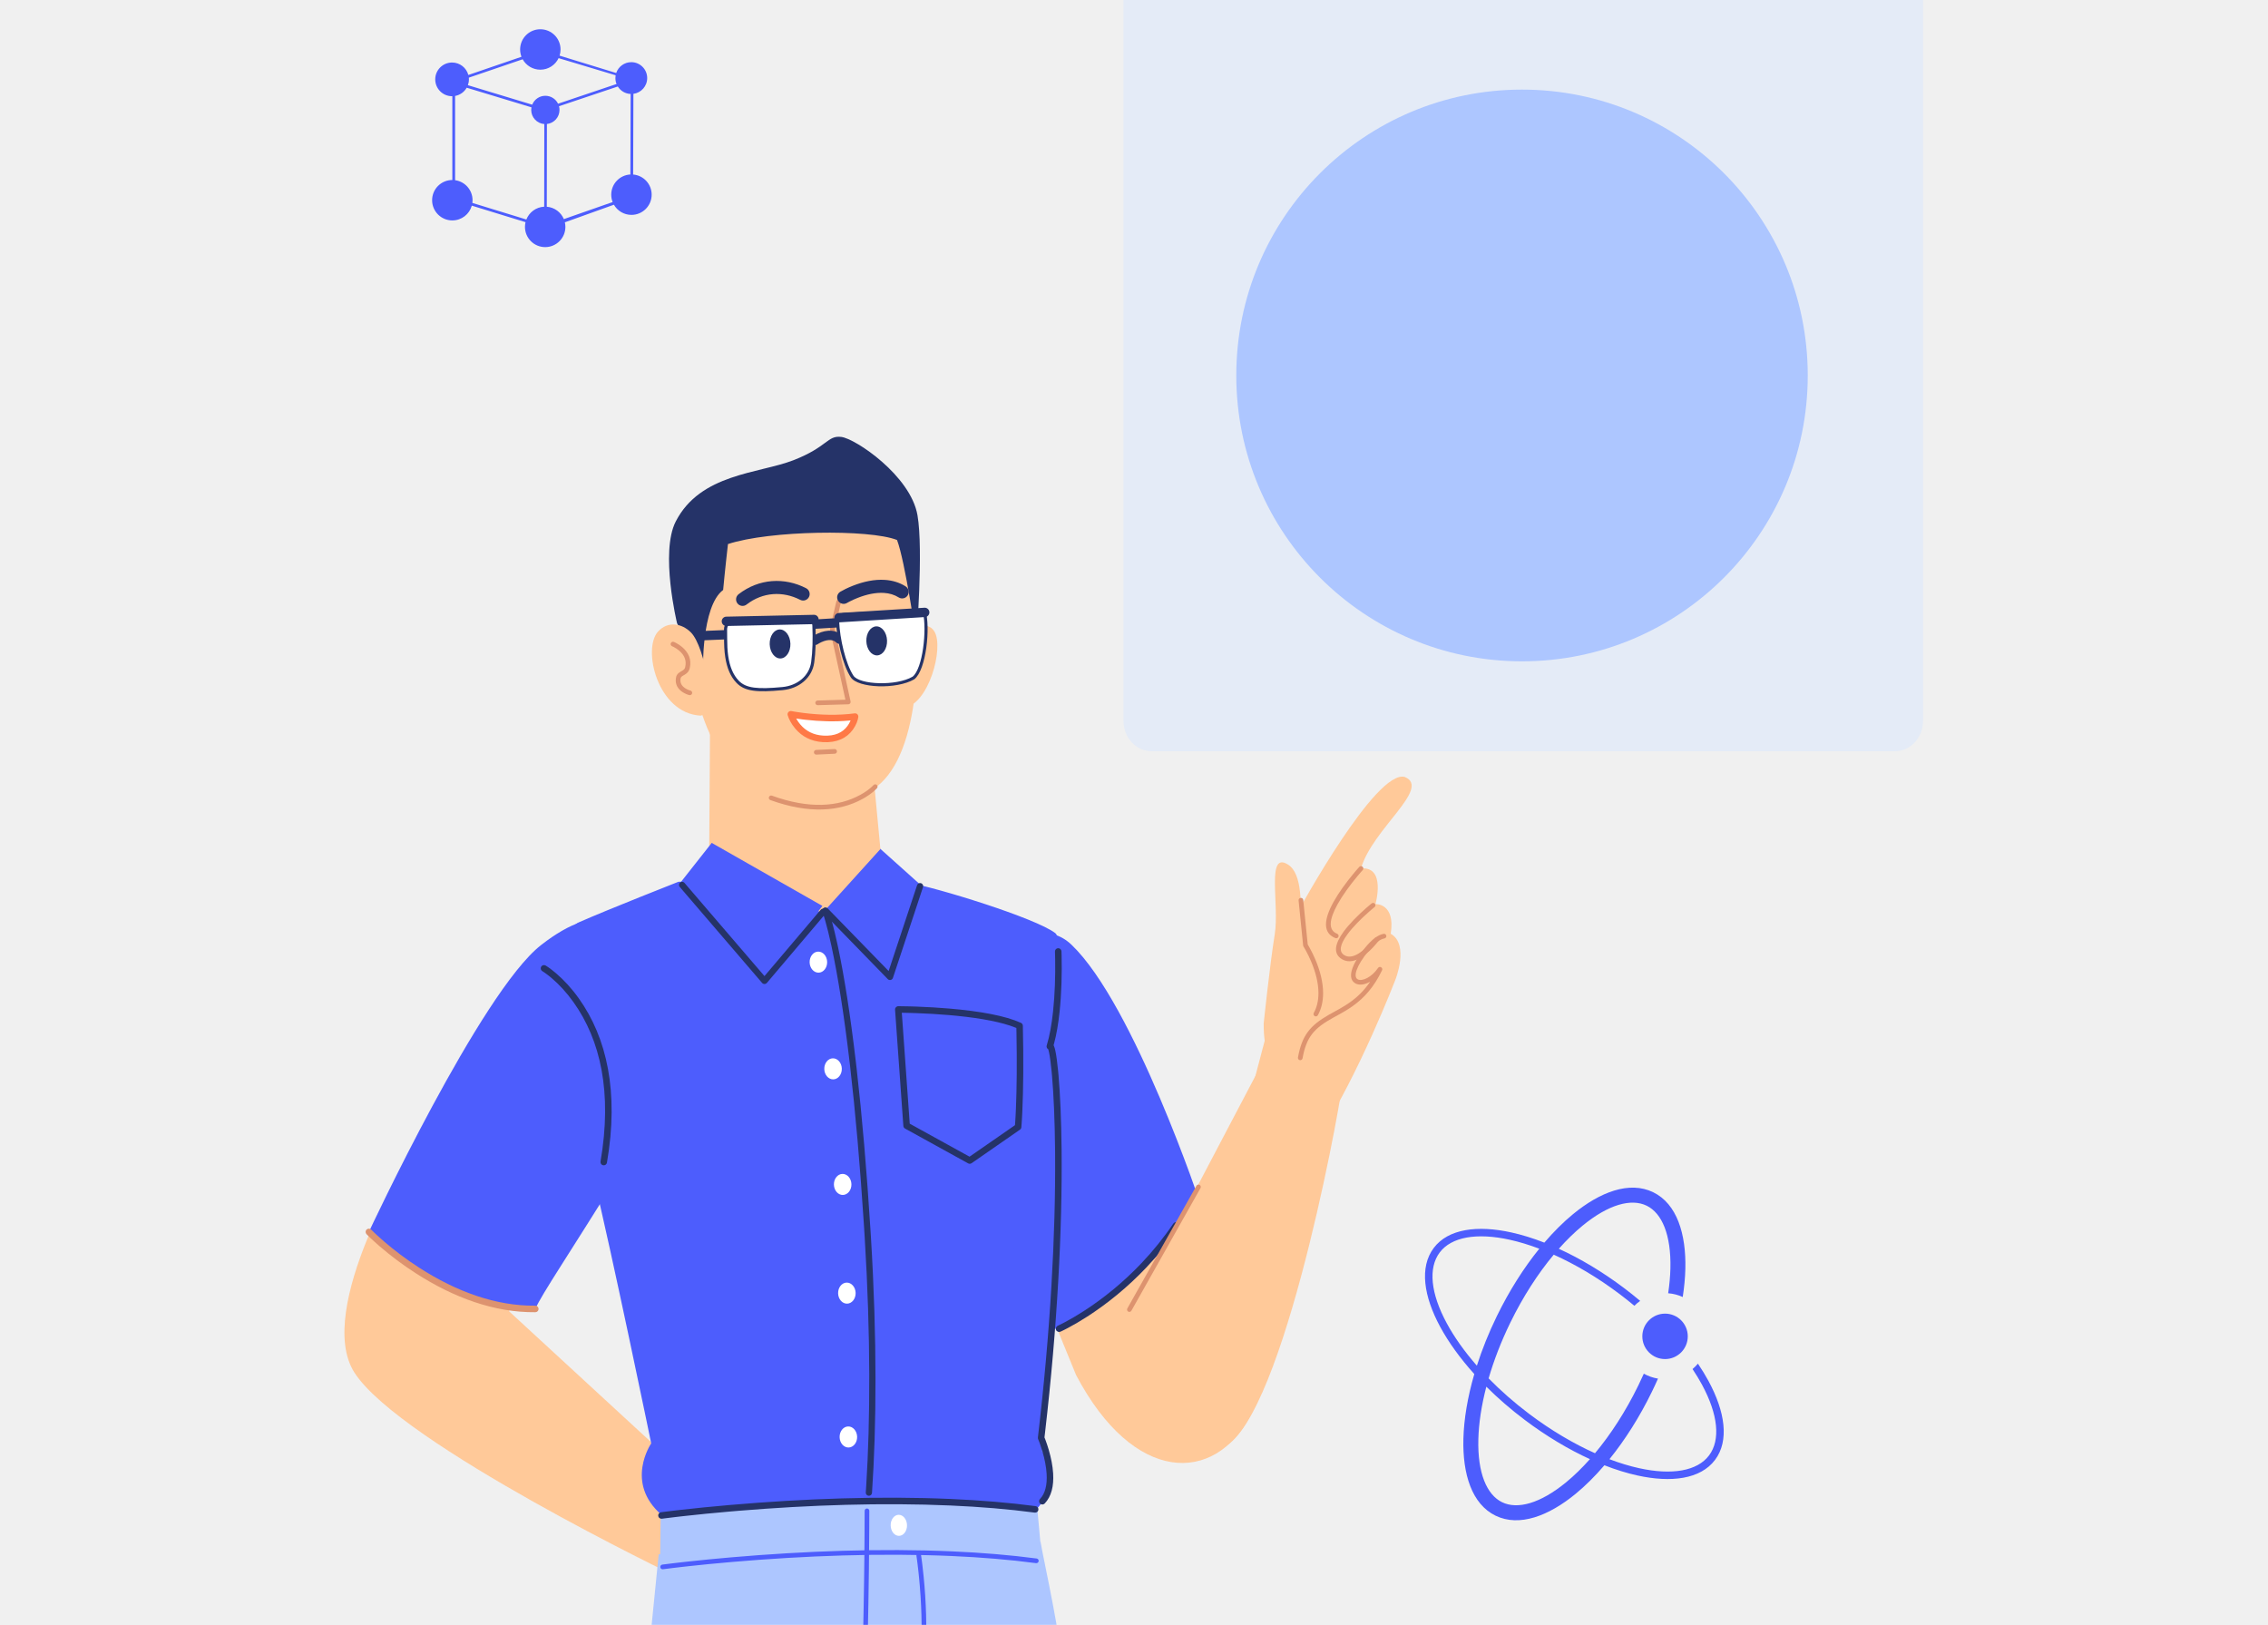
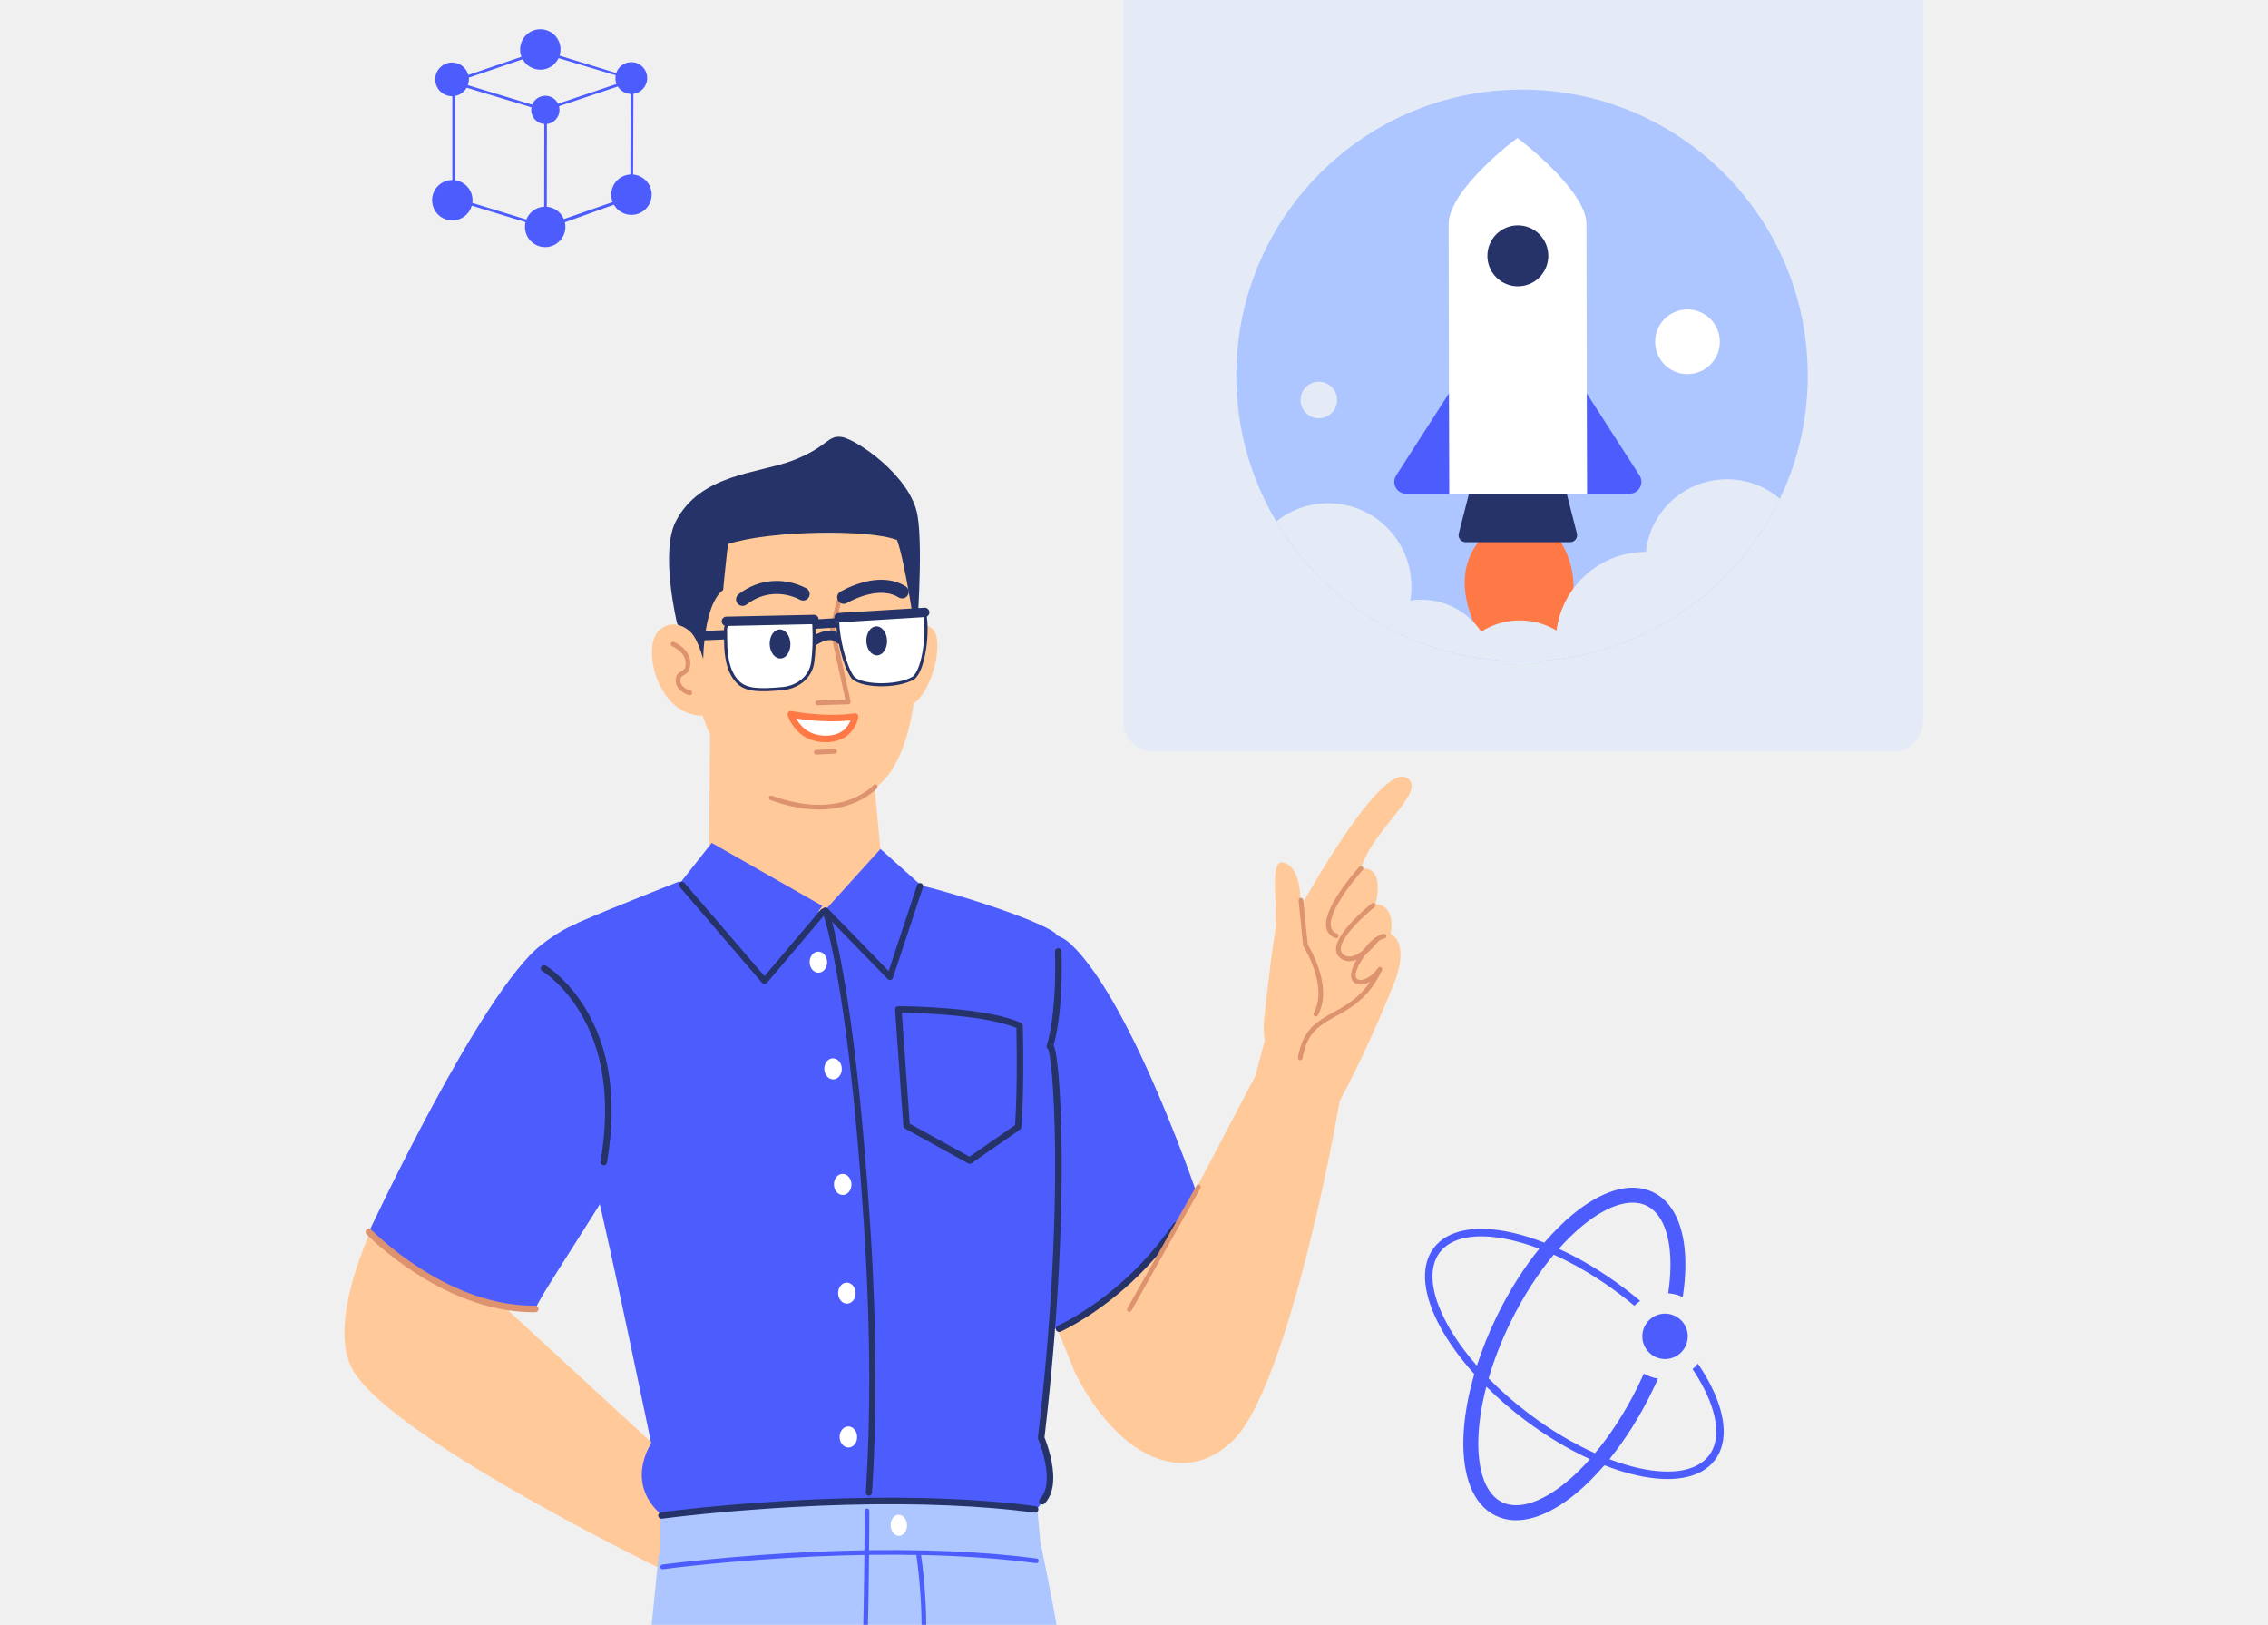
<svg xmlns="http://www.w3.org/2000/svg" width="349" height="250" viewBox="0 0 349 250" fill="none">
  <g clip-path="url(#clip0_385_10746)">
    <g clip-path="url(#clip1_385_10746)">
      <path fill-rule="evenodd" clip-rule="evenodd" d="M291.586 115.586H177.217C174.826 115.586 172.887 113.501 172.887 110.928V0H295.917V110.928C295.917 113.501 293.978 115.586 291.586 115.586Z" fill="#E4EBF7" />
      <path fill-rule="evenodd" clip-rule="evenodd" d="M278.176 57.769C278.176 82.059 258.491 101.752 234.208 101.752C209.925 101.752 190.24 82.059 190.24 57.769C190.24 33.477 209.925 13.786 234.208 13.786C258.491 13.786 278.176 33.477 278.176 57.769Z" fill="#ADC6FF" />
-       <mask id="mask0_385_10746" style="mask-type:alpha" x="190" y="13" width="89" height="89">
+       <mask id="mask0_385_10746" style="mask-type:alpha" maskUnits="userSpaceOnUse" x="190" y="13" width="89" height="89">
        <path fill-rule="evenodd" clip-rule="evenodd" d="M278.176 57.769C278.176 82.059 258.491 101.752 234.208 101.752C209.925 101.752 190.24 82.059 190.24 57.769C190.24 33.477 209.925 13.786 234.208 13.786C258.491 13.786 278.176 33.477 278.176 57.769Z" fill="#ADC6FF" />
      </mask>
      <g mask="url(#mask0_385_10746)">
        <path fill-rule="evenodd" clip-rule="evenodd" d="M229.522 81.35L238.668 81.422C238.668 81.422 249.185 91.472 233.579 105.818C233.579 105.818 218.256 90.497 229.522 81.35Z" fill="#FF7946" />
        <path fill-rule="evenodd" clip-rule="evenodd" d="M241.606 83.421H225.528C224.823 83.421 224.307 82.756 224.482 82.073L226.583 73.862H240.55L242.652 82.073C242.827 82.756 242.311 83.421 241.606 83.421Z" fill="#253368" />
        <path fill-rule="evenodd" clip-rule="evenodd" d="M214.847 73.144L233.566 44.054L252.286 73.144C253.07 74.364 252.195 75.969 250.745 75.969H216.389C214.938 75.969 214.062 74.364 214.847 73.144Z" fill="#4D5DFD" />
        <path fill-rule="evenodd" clip-rule="evenodd" d="M233.52 21.236C233.517 21.235 233.514 21.233 233.514 21.233V21.239C233.153 21.42 222.917 29.213 222.917 34.478C222.917 45.655 223.011 75.969 223.011 75.969H244.217C244.217 75.969 244.123 45.655 244.123 34.478C244.123 29.213 233.522 21.235 233.52 21.236Z" fill="white" />
        <path fill-rule="evenodd" clip-rule="evenodd" d="M236.881 36.045C238.711 37.877 238.711 40.845 236.881 42.676C235.051 44.507 232.083 44.507 230.252 42.676C228.422 40.845 228.422 37.877 230.252 36.045C232.083 34.214 235.051 34.214 236.881 36.045Z" fill="#253368" />
        <path fill-rule="evenodd" clip-rule="evenodd" d="M229.784 103.341C229.784 109.456 224.829 114.413 218.716 114.413C212.603 114.413 207.648 109.456 207.648 103.341C207.648 97.227 212.603 92.269 218.716 92.269C224.829 92.269 229.784 97.227 229.784 103.341Z" fill="#E4EBF7" />
        <path fill-rule="evenodd" clip-rule="evenodd" d="M244.932 106.531C244.932 112.646 239.976 117.603 233.864 117.603C227.751 117.603 222.795 112.646 222.795 106.531C222.795 100.416 227.751 95.46 233.864 95.46C239.976 95.46 244.932 100.416 244.932 106.531Z" fill="#E4EBF7" />
        <path fill-rule="evenodd" clip-rule="evenodd" d="M278.29 86.297C278.29 93.232 272.671 98.853 265.739 98.853C258.806 98.853 253.186 93.232 253.186 86.297C253.186 79.363 258.806 73.741 265.739 73.741C272.671 73.741 278.29 79.363 278.29 86.297Z" fill="#E4EBF7" />
        <path fill-rule="evenodd" clip-rule="evenodd" d="M264.646 52.585C264.646 55.334 262.418 57.562 259.669 57.562C256.921 57.562 254.693 55.334 254.693 52.585C254.693 49.835 256.921 47.607 259.669 47.607C262.418 47.607 264.646 49.835 264.646 52.585Z" fill="white" />
        <path fill-rule="evenodd" clip-rule="evenodd" d="M205.756 61.543C205.756 63.096 204.497 64.356 202.944 64.356C201.391 64.356 200.133 63.096 200.133 61.543C200.133 59.99 201.391 58.73 202.944 58.73C204.497 58.73 205.756 59.99 205.756 61.543Z" fill="#E4EBF7" />
        <path fill-rule="evenodd" clip-rule="evenodd" d="M217.189 90.239C217.189 97.313 211.455 103.048 204.383 103.048C197.312 103.048 191.579 97.313 191.579 90.239C191.579 83.165 197.312 77.43 204.383 77.43C211.455 77.43 217.189 83.165 217.189 90.239Z" fill="#E4EBF7" />
        <path fill-rule="evenodd" clip-rule="evenodd" d="M253.261 112.619C245.615 112.619 239.415 106.417 239.415 98.767C239.415 91.118 245.615 84.916 253.261 84.916C260.909 84.916 267.108 91.118 267.108 98.767C267.108 106.417 260.909 112.619 253.261 112.619Z" fill="#E4EBF7" />
      </g>
      <path fill-rule="evenodd" clip-rule="evenodd" d="M239.089 193.046C236.68 195.929 234.371 199.477 232.404 203.511C230.985 206.42 229.875 209.312 229.07 212.077C230.907 213.955 233 215.801 235.313 217.544C238.688 220.087 242.143 222.119 245.439 223.594C247.848 220.712 250.157 217.163 252.124 213.129C252.413 212.537 252.689 211.945 252.952 211.355C253.617 211.728 254.352 211.99 255.133 212.115C254.835 212.789 254.522 213.464 254.193 214.138C252.28 218.061 250.039 221.576 247.662 224.514C249.238 225.112 250.762 225.573 252.206 225.892C257.316 227.018 261.189 226.319 262.986 223.935C264.783 221.551 264.387 217.635 261.895 213.033C261.47 212.249 260.987 211.45 260.449 210.644C260.749 210.391 261.026 210.113 261.277 209.811C261.886 210.712 262.431 211.606 262.907 212.486C265.441 217.165 266.138 221.664 263.905 224.628C261.672 227.591 257.155 228.161 251.958 227.015C250.344 226.66 248.641 226.134 246.885 225.448C245.443 227.134 243.96 228.605 242.475 229.827C238.331 233.236 233.79 234.985 230.13 233.199C226.469 231.414 225.051 226.759 225.187 221.395C225.263 218.374 225.827 214.977 226.866 211.413C224.675 208.983 222.901 206.518 221.621 204.155C219.087 199.475 218.39 194.976 220.623 192.013C222.856 189.049 227.374 188.479 232.57 189.625C234.184 189.981 235.887 190.506 237.643 191.192C239.085 189.507 240.568 188.035 242.053 186.814C246.197 183.404 250.738 181.656 254.398 183.441C258.059 185.227 259.477 189.881 259.341 195.246C259.307 196.612 259.172 198.056 258.939 199.558C258.248 199.241 257.493 199.041 256.699 198.98C256.897 197.653 257.01 196.384 257.041 195.188C257.172 189.999 255.746 186.659 253.389 185.51C251.033 184.361 247.523 185.293 243.515 188.591C242.302 189.589 241.078 190.779 239.872 192.137C243.162 193.639 246.58 195.671 249.907 198.177C250.765 198.824 251.593 199.484 252.391 200.156C252.071 200.38 251.772 200.632 251.497 200.908C250.763 200.294 250.001 199.689 249.215 199.097C245.84 196.554 242.385 194.521 239.089 193.046ZM236.866 192.126C234.489 195.065 232.248 198.58 230.335 202.502C229.086 205.063 228.06 207.627 227.261 210.124C225.337 207.926 223.775 205.717 222.633 203.607C220.141 199.005 219.746 195.09 221.542 192.705C223.339 190.321 227.212 189.622 232.322 190.749C233.766 191.067 235.29 191.528 236.866 192.126ZM228.717 213.356C227.958 216.267 227.549 219.012 227.487 221.453C227.357 226.642 228.782 229.981 231.139 231.131C233.495 232.28 237.005 231.347 241.013 228.05C242.226 227.051 243.45 225.862 244.656 224.503C241.366 223.001 237.948 220.97 234.621 218.463C232.461 216.835 230.482 215.115 228.717 213.356Z" fill="#4D5DFD" />
      <path d="M256.219 202.116C254.289 202.116 252.723 203.681 252.723 205.612C252.723 207.542 254.289 209.108 256.219 209.108C258.15 209.108 259.715 207.542 259.715 205.612C259.715 203.681 258.15 202.116 256.219 202.116Z" fill="#4D5DFD" />
      <path fill-rule="evenodd" clip-rule="evenodd" d="M109.768 230.707L104.196 242.619C104.196 242.619 61.628 222.202 54.549 211.202C48.264 201.436 63.139 177.532 63.139 177.532C63.139 177.532 77.998 187.889 80.778 194.411L78.335 201.756L109.768 230.707Z" fill="#FFC999" />
      <path fill-rule="evenodd" clip-rule="evenodd" d="M165.592 211.574L154.472 184.397L175.37 172.024C175.37 172.024 196.775 209.435 192.404 217.807C186.89 228.371 174.462 228.402 165.592 211.574Z" fill="#FFC999" />
      <path fill-rule="evenodd" clip-rule="evenodd" d="M100.208 222.081C100.208 222.081 94.063 192.296 91.358 181.294C88.653 170.293 84.481 143.939 89.016 141.935C93.55 139.931 104.409 135.665 104.409 135.665C104.409 135.665 113.075 135.297 122.844 137.314C130.578 138.911 130.488 134.355 139.861 135.844C143.83 136.473 159.384 141.234 162.41 143.588C165.435 145.941 160.377 223.286 160.377 223.286C160.377 223.286 164.106 227.074 159.648 232.047C157.437 234.375 147.795 233.653 135.461 233.765C121.421 233.89 104.916 235.762 101.835 233.11C96.046 228.126 100.208 222.081 100.208 222.081Z" fill="#4D5DFD" />
      <path fill-rule="evenodd" clip-rule="evenodd" d="M135.36 130.511L126.45 138.195L136.596 148.544L141.573 136.074L135.36 130.511Z" fill="#4D5DFD" />
      <path fill-rule="evenodd" clip-rule="evenodd" d="M162.629 204.802C162.629 204.802 147.763 179.319 146.61 164.479C145.479 149.926 158.267 139.019 164.883 145.357C174.526 154.592 184.847 185.582 184.847 185.582C184.847 185.582 174.015 199.505 162.629 204.802Z" fill="#4D5DFD" />
      <path d="M180.543 188.268C180.699 188.038 181.01 187.978 181.24 188.133C181.469 188.288 181.529 188.601 181.374 188.83C179.866 191.063 178.191 193.132 176.377 195.042C173.497 198.075 170.411 200.569 167.324 202.56C166.243 203.258 165.237 203.844 164.334 204.321C164.143 204.422 163.966 204.513 163.801 204.596L163.333 204.823C163.266 204.855 163.215 204.878 163.182 204.893C162.928 205.004 162.632 204.889 162.521 204.636C162.409 204.382 162.524 204.085 162.777 203.974L162.977 203.881L163.055 203.844C163.241 203.754 163.452 203.648 163.686 203.527L163.866 203.433C164.744 202.969 165.725 202.398 166.781 201.716C169.804 199.766 172.828 197.322 175.65 194.35C177.427 192.479 179.067 190.453 180.543 188.268Z" fill="#253368" />
      <path fill-rule="evenodd" clip-rule="evenodd" d="M56.763 189.543C56.763 189.543 73.99 152.625 83.268 145.4C92.547 138.175 96.686 141.973 100.435 147.12C102.795 150.359 108.226 159.552 96.249 178.944C87.23 193.546 83.449 198.959 82.373 201.395C67.249 200.38 56.763 189.543 56.763 189.543Z" fill="#4D5DFD" />
      <path fill-rule="evenodd" clip-rule="evenodd" d="M126.57 140.478L135.476 130.638L132.702 101.363L109.314 103.297L109.12 133.03L126.57 140.478Z" fill="#FFC999" />
      <path fill-rule="evenodd" clip-rule="evenodd" d="M138.707 98.458C138.707 98.458 142.215 94.674 143.773 97.143C145.331 99.611 142.867 108.595 138.99 108.905C133.81 109.317 138.707 98.458 138.707 98.458Z" fill="#FFC999" />
      <path fill-rule="evenodd" clip-rule="evenodd" d="M116.572 121.79C116.572 121.79 124.315 127.882 134.28 121.487C141.455 116.884 142.025 100.735 140.384 88.924C139.455 82.24 136.297 78.698 129.733 76.849C123.167 75 105.474 75.296 105.764 95.013C106.087 116.975 116.572 121.79 116.572 121.79Z" fill="#FFC999" />
      <path d="M129.127 92.271C129.299 92.31 129.413 92.467 129.405 92.638L129.396 92.702L128.445 96.812L130.888 107.926C130.932 108.126 130.801 108.317 130.608 108.356L130.548 108.362L125.831 108.5C125.633 108.506 125.467 108.349 125.462 108.151C125.456 107.972 125.582 107.82 125.752 107.788L125.81 107.781L130.093 107.656L127.727 96.888C127.719 96.853 127.717 96.817 127.719 96.782L127.727 96.729L128.696 92.54C128.736 92.368 128.893 92.254 129.063 92.262L129.127 92.271Z" fill="#DD936F" />
      <path d="M113.654 91.427C116.792 88.995 120.72 88.794 124.046 90.503C124.539 90.757 124.734 91.362 124.481 91.855C124.228 92.349 123.623 92.543 123.13 92.29C120.47 90.923 117.377 91.081 114.882 93.015C114.444 93.355 113.814 93.274 113.475 92.836C113.136 92.397 113.216 91.767 113.654 91.427Z" fill="#253368" />
      <path fill-rule="evenodd" clip-rule="evenodd" d="M131.579 110.258C126.617 110.914 121.692 109.898 121.692 109.898C121.692 109.898 122.711 113.453 126.659 113.683C131.038 113.937 131.579 110.258 131.579 110.258Z" fill="white" />
      <path d="M121.21 110.037C121.365 110.575 121.732 111.348 122.39 112.122C123.407 113.317 124.809 114.078 126.63 114.184C128.773 114.309 130.288 113.573 131.234 112.272C131.757 111.552 132.001 110.834 132.075 110.331C132.124 110.001 131.844 109.717 131.514 109.76C128.956 110.098 126.218 110.022 123.602 109.69C123.208 109.64 122.843 109.588 122.513 109.534L121.943 109.436C121.879 109.424 121.829 109.414 121.794 109.407C121.424 109.331 121.106 109.674 121.21 110.037ZM122.597 110.683L122.524 110.553L122.615 110.567C122.884 110.608 123.172 110.648 123.476 110.687L123.983 110.748C126.184 110.998 128.455 111.068 130.642 110.868L130.884 110.842L130.823 110.99C130.716 111.227 130.584 111.46 130.423 111.681C129.675 112.709 128.487 113.286 126.688 113.182C125.155 113.093 124.001 112.467 123.154 111.471C122.939 111.218 122.753 110.952 122.597 110.683Z" fill="#FF7946" />
      <path fill-rule="evenodd" clip-rule="evenodd" d="M108.173 103.419L104.187 95.899C104.187 95.899 101.543 84.995 103.983 80.237C107.771 72.851 116.768 72.873 122.068 70.819C127.369 68.766 127.284 66.968 129.456 67.225C131.626 67.482 140.123 73.174 141.183 79.276C142.115 84.642 141.011 98.379 141.011 98.379C141.011 98.379 139.265 86.268 138.034 83.083C133.771 81.396 118.396 81.606 112.019 83.711C112.019 83.711 111.543 87.855 111.278 90.772C107.891 93.3 108.173 103.419 108.173 103.419Z" fill="#253368" />
      <path d="M134.41 120.8C134.541 120.65 134.767 120.636 134.917 120.767C135.066 120.897 135.08 121.125 134.95 121.274L134.86 121.371C134.753 121.48 134.596 121.628 134.389 121.802C133.933 122.185 133.384 122.566 132.739 122.921C129.199 124.869 124.477 125.249 118.539 123.097C118.353 123.029 118.256 122.823 118.324 122.637C118.391 122.45 118.597 122.353 118.784 122.421C124.526 124.503 129.033 124.14 132.393 122.291C132.996 121.959 133.507 121.605 133.927 121.252C134.175 121.043 134.335 120.884 134.41 120.8Z" fill="#DD936F" />
      <path d="M128.858 95.101C129.254 95.078 129.594 95.379 129.618 95.776C129.641 96.146 129.379 96.467 129.023 96.528L128.945 96.537L125.477 96.747C125.081 96.771 124.741 96.469 124.717 96.072C124.695 95.702 124.956 95.381 125.313 95.32L125.391 95.311L128.858 95.101Z" fill="#253368" />
      <path d="M125.816 97.485C126.535 97.158 127.271 96.983 127.995 97.053C128.627 97.114 129.204 97.364 129.684 97.822C129.971 98.096 129.982 98.551 129.709 98.838C129.435 99.126 128.981 99.137 128.694 98.863C128.454 98.634 128.179 98.515 127.857 98.484C127.424 98.442 126.92 98.562 126.411 98.794C126.14 98.918 125.934 99.04 125.83 99.112C125.505 99.339 125.057 99.259 124.83 98.933C124.603 98.608 124.683 98.159 125.009 97.932C125.179 97.814 125.457 97.649 125.816 97.485Z" fill="#253368" />
      <path d="M131.238 90.124C132.888 89.474 134.561 89.118 136.164 89.222C137.329 89.298 138.406 89.62 139.359 90.221C139.827 90.517 139.968 91.137 139.672 91.606C139.377 92.076 138.757 92.216 138.289 91.92C137.634 91.507 136.88 91.282 136.034 91.227C134.77 91.145 133.372 91.442 131.973 91.993C131.533 92.166 131.127 92.352 130.766 92.537L130.53 92.661C130.442 92.708 130.378 92.745 130.338 92.769C129.863 93.055 129.247 92.901 128.962 92.425C128.676 91.95 128.83 91.333 129.305 91.047C129.702 90.808 130.373 90.465 131.238 90.124Z" fill="#253368" />
      <path d="M128.414 115.25C128.612 115.241 128.78 115.394 128.79 115.592C128.798 115.771 128.675 115.925 128.506 115.961L128.448 115.969L125.621 116.103C125.423 116.113 125.254 115.959 125.245 115.761C125.237 115.583 125.36 115.428 125.529 115.392L125.587 115.385L128.414 115.25Z" fill="#DD936F" />
      <path d="M112.555 96.9C112.951 96.883 113.286 97.191 113.303 97.588C113.318 97.958 113.051 98.275 112.693 98.329L112.615 98.336L106.924 98.575C106.528 98.592 106.193 98.284 106.176 97.887C106.161 97.517 106.428 97.2 106.786 97.146L106.864 97.139L112.555 96.9Z" fill="#253368" />
      <path fill-rule="evenodd" clip-rule="evenodd" d="M112.951 95.469L123.814 94.951C124.572 94.915 125.216 95.5 125.247 96.259C125.303 97.676 125.332 99.951 125.056 101.912C124.731 104.227 122.738 105.729 120.413 105.948C117.512 106.221 114.9 106.348 113.509 104.9C111.387 102.692 111.7 98.877 111.648 96.867C111.629 96.129 112.216 95.504 112.951 95.469Z" fill="white" />
      <path d="M123.802 94.712L112.939 95.229C112.073 95.27 111.386 96.006 111.408 96.873L111.415 97.391L111.416 97.738C111.419 99.312 111.452 100.117 111.602 101.104C111.853 102.758 112.392 104.084 113.336 105.066C114.598 106.38 116.463 106.56 120.435 106.186C122.973 105.947 124.964 104.286 125.293 101.945C125.51 100.4 125.56 98.588 125.501 96.689L125.485 96.249C125.449 95.358 124.693 94.669 123.802 94.712ZM123.824 95.19C124.419 95.162 124.926 95.594 124.999 96.171L125.007 96.268C125.088 98.3 125.048 100.248 124.819 101.879C124.523 103.985 122.72 105.49 120.39 105.709C116.572 106.069 114.798 105.897 113.68 104.733C112.816 103.833 112.312 102.597 112.075 101.032L112.028 100.7C111.937 99.989 111.905 99.313 111.897 98.254L111.887 96.861C111.871 96.255 112.355 95.737 112.962 95.707L123.824 95.19Z" fill="#253368" />
      <path fill-rule="evenodd" clip-rule="evenodd" d="M129.887 94.54L142.185 93.955C142.726 95.734 142.617 102.711 140.578 104.302C137.82 105.92 132.08 105.549 131.12 104.081C129.665 101.854 128.958 97.507 128.893 95.624C128.872 95.05 129.315 94.568 129.887 94.54Z" fill="white" />
      <path d="M142.174 93.716L129.876 94.301C129.172 94.334 128.628 94.927 128.654 95.633C128.747 98.299 129.659 102.282 130.92 104.212C132.012 105.883 137.961 106.114 140.698 104.509C142.546 103.069 143.2 96.47 142.414 93.885C142.382 93.78 142.283 93.71 142.174 93.716ZM142.005 94.203L142.035 94.321C142.641 96.926 141.994 102.893 140.43 104.113C137.914 105.587 132.246 105.366 131.32 103.95C130.116 102.107 129.222 98.203 129.132 95.615C129.116 95.172 129.457 94.8 129.899 94.779L142.005 94.203Z" fill="#253368" />
      <path d="M125.242 94.593C125.638 94.584 125.966 94.899 125.975 95.296C125.983 95.666 125.709 95.978 125.35 96.024L125.272 96.03L111.792 96.317C111.395 96.326 111.067 96.011 111.058 95.614C111.05 95.243 111.324 94.932 111.683 94.885L111.761 94.88L125.242 94.593Z" fill="#253368" />
      <path d="M142.254 93.505C142.65 93.48 142.99 93.782 143.015 94.178C143.038 94.548 142.777 94.87 142.42 94.931L142.342 94.94L129.156 95.754C128.761 95.778 128.42 95.476 128.395 95.08C128.373 94.71 128.633 94.388 128.99 94.327L129.068 94.318L142.254 93.505Z" fill="#253368" />
      <path fill-rule="evenodd" clip-rule="evenodd" d="M106.328 97.315C104.926 95.894 102.767 95.514 101.254 97.179C98.819 99.862 101.173 109.747 107.805 110.111C110.32 109.743 108.515 99.535 106.328 97.315Z" fill="#FFC999" />
      <path fill-rule="evenodd" clip-rule="evenodd" d="M121.627 99.029C121.666 100.262 120.985 101.285 120.105 101.312C119.225 101.341 118.48 100.364 118.441 99.131C118.401 97.897 119.084 96.875 119.963 96.847C120.843 96.819 121.588 97.796 121.627 99.029Z" fill="#253368" />
      <path fill-rule="evenodd" clip-rule="evenodd" d="M136.499 98.555C136.538 99.788 135.856 100.811 134.976 100.839C134.097 100.867 133.351 99.89 133.312 98.657C133.273 97.424 133.955 96.401 134.835 96.373C135.714 96.345 136.46 97.322 136.499 98.555Z" fill="#253368" />
      <path fill-rule="evenodd" clip-rule="evenodd" d="M169.586 210.403C169.586 210.403 173.888 225.784 187.487 222.958C196.773 221.027 205.823 172.545 206.539 166.913C207.05 162.887 194.928 162.226 194.928 162.226L169.586 210.403Z" fill="#FFC999" />
      <path fill-rule="evenodd" clip-rule="evenodd" d="M102.248 471.728L129.897 284.012L131.686 283.612L133.338 470.829C133.338 470.829 148.854 475.325 157.007 470.354C157.088 433.833 168.064 315.253 164.078 261.102C163.436 252.384 160.682 240.546 160.124 237.254C135.234 233.209 101.357 239.161 101.357 239.161L78.429 469.027C78.429 469.027 90.765 475.497 102.248 471.728Z" fill="#ADC6FF" />
      <path fill-rule="evenodd" clip-rule="evenodd" d="M101.682 233.032C101.682 233.032 133.311 228.141 159.66 232.585C159.891 234.92 160.135 237.794 160.135 237.794C160.135 237.794 138.808 232.696 101.58 240.017C101.641 233.678 101.682 233.032 101.682 233.032Z" fill="#ADC6FF" />
      <path d="M112.52 239.614C123.93 238.63 135.592 238.214 146.48 238.692C151.099 238.894 155.459 239.257 159.517 239.793C159.714 239.819 159.852 239.999 159.826 240.196C159.801 240.393 159.62 240.532 159.423 240.506C155.387 239.973 151.048 239.612 146.448 239.41C135.596 238.934 123.963 239.349 112.582 240.33C110.191 240.537 107.97 240.756 105.953 240.976L104.873 241.097C104.414 241.149 103.986 241.199 103.59 241.246L102.012 241.444C101.816 241.471 101.635 241.333 101.608 241.136C101.582 240.94 101.719 240.758 101.916 240.732L102.365 240.673L103.504 240.533C103.902 240.485 104.332 240.435 104.792 240.382L105.875 240.261C107.897 240.04 110.124 239.821 112.52 239.614Z" fill="#4D5DFD" />
      <path d="M112.331 231.557C123.745 230.572 135.411 230.156 146.304 230.634C150.929 230.836 155.294 231.199 159.357 231.735C159.632 231.772 159.825 232.024 159.789 232.299C159.753 232.574 159.501 232.767 159.226 232.731C155.193 232.198 150.857 231.838 146.261 231.637C135.818 231.179 124.652 231.546 113.682 232.451L112.417 232.557C109.81 232.782 107.404 233.022 105.245 233.263L104.046 233.4L102.438 233.595L101.852 233.671C101.578 233.708 101.325 233.515 101.288 233.24C101.251 232.965 101.444 232.713 101.718 232.675L102.468 232.579C102.904 232.524 103.393 232.465 103.93 232.402L104.598 232.325C106.9 232.063 109.497 231.801 112.331 231.557Z" fill="#253368" />
      <path d="M133.41 232.099C133.588 232.099 133.736 232.229 133.764 232.4L133.769 232.458L133.761 235.07C133.751 237.056 133.732 239.259 133.704 241.625C133.622 248.343 133.475 255.053 133.245 261.317L133.174 263.162C132.883 270.443 132.492 276.55 131.987 281.133C131.965 281.331 131.787 281.473 131.59 281.451C131.393 281.429 131.251 281.252 131.273 281.054L131.393 279.912C131.879 275.092 132.253 268.766 132.527 261.291C132.74 255.48 132.882 249.285 132.967 243.055L133.007 239.72C133.019 238.481 133.029 237.294 133.036 236.17L133.051 232.462C133.051 232.26 133.212 232.099 133.41 232.099Z" fill="#4D5DFD" />
      <path fill-rule="evenodd" clip-rule="evenodd" d="M139.571 234.659C139.591 235.553 139.045 236.291 138.35 236.307C137.655 236.322 137.076 235.61 137.055 234.716C137.036 233.821 137.582 233.084 138.276 233.068C138.97 233.052 139.55 233.765 139.571 234.659Z" fill="white" />
      <path d="M184.107 182.445C184.204 182.272 184.423 182.211 184.596 182.308C184.749 182.395 184.815 182.578 184.759 182.739L184.732 182.798L174.101 201.667C174.004 201.839 173.785 201.901 173.612 201.803C173.458 201.716 173.393 201.533 173.449 201.372L173.476 201.313L184.107 182.445Z" fill="#DD936F" />
      <path fill-rule="evenodd" clip-rule="evenodd" d="M126.548 139.383L117.91 150.917L104.793 135.686L109.52 129.688L126.548 139.383Z" fill="#4D5DFD" />
      <path d="M126.942 140.002C127.189 139.909 127.465 140.034 127.558 140.282L127.657 140.57L127.755 140.879C127.807 141.047 127.863 141.235 127.923 141.445L128.046 141.886C128.296 142.802 128.569 143.921 128.859 145.258L129.008 145.953C129.923 150.315 130.833 156.029 131.686 163.269L131.844 164.635C132.655 171.763 133.368 179.992 133.959 189.397L134.016 190.311C134.986 206.061 134.872 219.57 134.183 229.695C134.165 229.959 133.936 230.159 133.672 230.141C133.408 230.123 133.209 229.894 133.227 229.63L133.295 228.593C133.92 218.629 133.994 205.544 133.06 190.37L132.946 188.553C132.348 179.239 131.629 171.1 130.814 164.059L130.735 163.381C129.863 155.974 128.93 150.178 127.997 145.804L127.923 145.461C127.589 143.921 127.279 142.679 127.002 141.709L126.892 141.332C126.857 141.215 126.823 141.108 126.792 141.01L126.662 140.619C126.569 140.371 126.694 140.095 126.942 140.002Z" fill="#253368" />
      <path d="M162.818 145.89C163.095 145.879 163.329 146.094 163.34 146.371L163.36 147.015C163.424 149.703 163.353 152.781 163.045 155.709C162.852 157.535 162.577 159.159 162.207 160.532L162.126 160.823L162.154 160.875L162.186 160.941C162.267 161.124 162.341 161.389 162.414 161.744C162.558 162.436 162.699 163.481 162.826 164.807L162.884 165.445C163.141 168.392 163.312 172.323 163.358 176.849C163.483 189.196 162.699 204.1 160.821 220.336L160.725 221.162L160.854 221.492L160.895 221.602C161.059 222.042 161.222 222.529 161.375 223.05C161.742 224.299 161.988 225.54 162.058 226.708C162.174 228.657 161.79 230.248 160.757 231.33C160.566 231.53 160.249 231.537 160.048 231.346C159.848 231.154 159.841 230.836 160.033 230.636C160.838 229.793 161.158 228.465 161.056 226.768C160.992 225.685 160.76 224.515 160.413 223.333C160.296 222.935 160.173 222.558 160.048 222.209L159.955 221.952C159.862 221.702 159.79 221.524 159.751 221.432C159.716 221.351 159.703 221.263 159.713 221.175C161.629 204.929 162.45 189.991 162.361 177.586L162.355 176.859C162.309 172.358 162.139 168.454 161.885 165.535L161.828 164.903C161.704 163.61 161.567 162.598 161.432 161.948C161.398 161.782 161.364 161.643 161.333 161.536L161.302 161.436C161.128 161.334 161.014 161.139 161.056 160.914L161.071 160.852C161.51 159.428 161.831 157.651 162.047 155.604C162.329 152.931 162.409 150.121 162.369 147.612L162.343 146.533C162.341 146.485 162.34 146.445 162.338 146.413C162.327 146.136 162.542 145.902 162.818 145.89Z" fill="#253368" />
      <path d="M138.336 154.816L138.234 154.815C137.942 154.814 137.711 155.062 137.732 155.353L139.007 173.234C139.019 173.404 139.116 173.556 139.265 173.638L148.98 178.997C149.147 179.089 149.351 179.079 149.508 178.97L156.951 173.811C157.073 173.726 157.151 173.592 157.165 173.445L157.212 172.833L157.252 172.22C157.269 171.928 157.286 171.61 157.303 171.266L157.315 171.003C157.47 167.615 157.519 163.231 157.397 157.821C157.392 157.627 157.277 157.454 157.101 157.374C154.703 156.292 150.874 155.59 146.133 155.182C144.427 155.035 142.702 154.936 141.025 154.876L139.984 154.843C139.335 154.826 138.779 154.818 138.336 154.816ZM139.988 172.89L138.771 155.823L139.58 155.838C140.004 155.848 140.476 155.861 140.989 155.879C142.65 155.939 144.359 156.037 146.047 156.182L146.466 156.22L147.289 156.298C151.079 156.682 154.189 157.275 156.261 158.108L156.4 158.165L156.417 158.943C156.505 163.647 156.46 167.527 156.329 170.605L156.276 171.708C156.259 172.022 156.242 172.309 156.225 172.571L156.185 173.12L149.192 177.967L139.988 172.89Z" fill="#253368" />
      <path fill-rule="evenodd" clip-rule="evenodd" d="M127.281 148.005C127.302 148.899 126.714 149.638 125.97 149.655C125.226 149.671 124.606 148.96 124.586 148.067C124.566 147.172 125.153 146.434 125.897 146.417C126.641 146.4 127.261 147.111 127.281 148.005Z" fill="white" />
      <path fill-rule="evenodd" clip-rule="evenodd" d="M129.538 164.422C129.559 165.316 128.972 166.055 128.227 166.072C127.483 166.088 126.863 165.377 126.843 164.484C126.823 163.589 127.41 162.851 128.154 162.834C128.898 162.817 129.518 163.529 129.538 164.422Z" fill="white" />
      <path fill-rule="evenodd" clip-rule="evenodd" d="M131.018 182.208C131.038 183.101 130.451 183.84 129.706 183.857C128.962 183.874 128.343 183.163 128.322 182.269C128.302 181.374 128.889 180.636 129.634 180.619C130.377 180.602 130.997 181.313 131.018 182.208Z" fill="white" />
      <path fill-rule="evenodd" clip-rule="evenodd" d="M131.665 198.931C131.685 199.826 131.098 200.564 130.353 200.581C129.609 200.597 128.99 199.886 128.969 198.992C128.95 198.098 129.536 197.36 130.281 197.343C131.025 197.326 131.644 198.037 131.665 198.931Z" fill="white" />
      <path fill-rule="evenodd" clip-rule="evenodd" d="M131.895 221.064C131.915 221.958 131.329 222.697 130.583 222.714C129.839 222.73 129.22 222.019 129.199 221.125C129.18 220.231 129.767 219.492 130.511 219.475C131.255 219.458 131.874 220.169 131.895 221.064Z" fill="white" />
      <path d="M104.651 135.79C104.833 135.633 105.1 135.638 105.276 135.791L105.326 135.841L117.638 150.184L126.293 139.97C126.449 139.786 126.712 139.749 126.911 139.872L126.968 139.914C127.151 140.07 127.189 140.334 127.065 140.533L127.023 140.59L118.005 151.234C117.831 151.44 117.525 151.458 117.328 151.287L117.277 151.236L104.6 136.466C104.427 136.265 104.45 135.963 104.651 135.79Z" fill="#253368" />
      <path d="M141.124 136.192C141.208 135.941 141.479 135.805 141.73 135.888C141.96 135.965 142.093 136.199 142.05 136.431L142.034 136.494L137.405 150.458C137.299 150.776 136.914 150.884 136.659 150.688L136.607 150.641L126.669 140.427C126.484 140.237 126.488 139.933 126.678 139.749C126.848 139.582 127.111 139.569 127.297 139.706L127.355 139.757L136.743 149.407L141.124 136.192Z" fill="#253368" />
      <path d="M141.321 238.977C141.517 238.946 141.701 239.08 141.731 239.276L141.766 239.513C141.794 239.704 141.824 239.927 141.857 240.18L141.938 240.821C142.004 241.374 142.07 241.972 142.133 242.609C142.513 246.481 142.656 250.461 142.421 254.181L142.377 254.817C141.745 263.218 139.227 268.542 134.184 269.264C133.988 269.292 133.806 269.155 133.778 268.959C133.75 268.762 133.886 268.58 134.083 268.552C138.786 267.879 141.172 262.594 141.705 254.136C141.936 250.459 141.795 246.516 141.418 242.679L141.342 241.94C141.291 241.461 141.238 241.008 141.185 240.585L141.098 239.921L141.022 239.387C140.991 239.191 141.125 239.007 141.321 238.977Z" fill="#4D5DFD" />
      <path d="M83.274 148.738C83.414 148.498 83.721 148.417 83.96 148.557L84.053 148.613C84.143 148.67 84.267 148.751 84.42 148.858C84.772 149.104 85.161 149.405 85.58 149.764C86.77 150.782 87.957 152.058 89.064 153.61C93.376 159.656 95.269 167.984 93.399 178.882C93.352 179.155 93.092 179.338 92.819 179.292C92.546 179.245 92.363 178.985 92.41 178.712C94.235 168.078 92.404 160.021 88.248 154.194C87.19 152.71 86.058 151.494 84.928 150.527C84.6 150.246 84.293 150.004 84.011 149.8L83.846 149.682C83.654 149.548 83.521 149.463 83.455 149.424C83.216 149.285 83.135 148.977 83.274 148.738Z" fill="#253368" />
      <path d="M56.414 189.182C56.613 188.989 56.931 188.995 57.124 189.194L57.314 189.385C57.398 189.468 57.503 189.569 57.628 189.688L58.006 190.042C58.334 190.346 58.699 190.671 59.098 191.014C60.696 192.389 62.51 193.764 64.504 195.047C70.262 198.753 76.317 200.951 82.368 200.892C82.645 200.89 82.872 201.112 82.875 201.39C82.878 201.667 82.655 201.894 82.378 201.897C76.103 201.958 69.87 199.695 63.961 195.892C61.926 194.582 60.076 193.179 58.444 191.776L57.971 191.363C57.667 191.094 57.385 190.837 57.127 190.595L56.827 190.311L56.403 189.892C56.21 189.693 56.215 189.375 56.414 189.182Z" fill="#DD936F" />
      <path d="M103.223 98.965C103.296 98.781 103.504 98.691 103.689 98.764L103.816 98.819C103.891 98.854 103.984 98.9 104.089 98.957C104.38 99.115 104.671 99.307 104.943 99.535C105.94 100.369 106.443 101.453 106.145 102.771C106.032 103.271 105.805 103.539 105.38 103.796L105.196 103.901C104.832 104.104 104.742 104.204 104.71 104.516C104.649 105.112 104.922 105.556 105.443 105.895C105.618 106.008 105.807 106.1 105.996 106.171L106.117 106.213C106.17 106.231 106.211 106.242 106.236 106.248C106.429 106.294 106.549 106.488 106.503 106.681C106.457 106.874 106.263 106.994 106.07 106.948C105.807 106.885 105.432 106.744 105.052 106.498C104.324 106.025 103.904 105.341 103.996 104.443C104.052 103.886 104.267 103.615 104.742 103.334L104.919 103.233C105.255 103.045 105.376 102.918 105.445 102.613C105.676 101.592 105.291 100.763 104.483 100.087C104.249 99.892 103.998 99.726 103.747 99.589L103.586 99.506C103.515 99.471 103.46 99.446 103.424 99.432C103.24 99.359 103.15 99.15 103.223 98.965Z" fill="#DD936F" />
      <path fill-rule="evenodd" clip-rule="evenodd" d="M192.965 166.382L199.935 139.904C199.935 139.904 211.743 118.31 216.171 119.545C220.292 121.264 211.159 127.549 209.433 133.621C213.321 133.272 211.658 139.101 211.658 139.101C211.658 139.101 214.755 138.932 214.007 143.671C216.915 145.324 214.707 150.786 214.707 150.786C214.707 150.786 209.183 165.172 202.95 174.812C202.95 174.812 192.471 183.22 192.965 166.382Z" fill="#FFC999" />
      <path fill-rule="evenodd" clip-rule="evenodd" d="M194.459 157.451C194.459 157.451 195.407 148.396 196.154 143.779C196.902 139.163 194.811 130.886 198.202 133.027C200.483 134.468 200.18 139.419 200.165 143.066C200.15 146.714 206.187 155.25 201.912 161.311C199.024 165.406 194.363 166.023 194.459 157.451Z" fill="#FFC999" />
      <path d="M209.677 133.356C209.823 133.491 209.833 133.718 209.699 133.864L209.488 134.1L209.075 134.578C209.026 134.636 208.976 134.696 208.925 134.757C208.342 135.452 207.76 136.196 207.217 136.957C206.68 137.707 206.212 138.434 205.831 139.121C204.485 141.547 204.385 143.122 205.759 143.667C205.943 143.74 206.034 143.949 205.961 144.134C205.888 144.318 205.679 144.409 205.495 144.336C203.543 143.562 203.672 141.532 205.203 138.772C205.599 138.059 206.081 137.31 206.632 136.538C207.187 135.762 207.781 135.004 208.375 134.295L208.675 133.941L209.17 133.378C209.304 133.232 209.531 133.222 209.677 133.356Z" fill="#DD936F" />
      <path d="M211.573 139.058C211.697 139.213 211.671 139.44 211.516 139.563L211.292 139.746L211.007 139.986C210.907 140.071 210.803 140.161 210.695 140.256C210.076 140.797 209.458 141.376 208.881 141.97C208.279 142.591 207.758 143.192 207.344 143.757C206.17 145.359 205.984 146.445 206.888 146.977C207.229 147.178 207.605 147.229 208.027 147.142C208.704 147.003 209.462 146.518 210.235 145.795C210.571 145.481 210.887 145.143 211.172 144.805L211.415 144.508C211.462 144.447 211.5 144.397 211.527 144.36C211.645 144.2 211.869 144.166 212.029 144.283C212.189 144.4 212.224 144.625 212.107 144.785L211.926 145.019C211.867 145.093 211.798 145.177 211.72 145.269C211.418 145.627 211.084 145.985 210.725 146.32C209.865 147.126 209.006 147.674 208.171 147.846C207.583 147.967 207.025 147.893 206.523 147.597C205.109 146.763 205.372 145.233 206.765 143.332C207.201 142.737 207.743 142.112 208.366 141.469C208.957 140.86 209.59 140.268 210.222 139.714C210.444 139.521 210.649 139.346 210.834 139.193L211.069 139.001C211.224 138.877 211.45 138.903 211.573 139.058Z" fill="#DD936F" />
      <path d="M212.913 143.679C213.109 143.645 213.295 143.775 213.329 143.971C213.364 144.166 213.233 144.353 213.038 144.387C212.386 144.502 211.581 145.095 210.632 146.255C208.634 148.696 208.229 150.29 208.916 150.676C209.598 151.059 211.104 150.338 212.048 148.934C212.297 148.563 212.863 148.889 212.669 149.291C211.45 151.812 209.988 153.505 208.106 154.831C207.727 155.098 207.334 155.349 206.893 155.609L206.622 155.767C206.449 155.866 206.272 155.965 206.064 156.08L205.203 156.553C202.204 158.207 201.037 159.528 200.437 162.828C200.402 163.023 200.215 163.153 200.019 163.117C199.824 163.082 199.695 162.894 199.73 162.699C200.346 159.313 201.571 157.809 204.444 156.155L206.004 155.291C206.094 155.24 206.18 155.192 206.264 155.143C206.801 154.835 207.258 154.549 207.693 154.243C208.882 153.405 209.892 152.415 210.779 151.134L210.842 151.039L210.789 151.071C210.023 151.492 209.245 151.619 208.665 151.354L208.565 151.303C207.307 150.597 207.828 148.547 210.077 145.799C211.123 144.519 212.06 143.83 212.913 143.679Z" fill="#DD936F" />
      <path d="M200.148 138.149C200.326 138.131 200.486 138.246 200.531 138.413L200.542 138.471L201.234 145.321L201.294 145.421C201.377 145.559 201.469 145.719 201.567 145.9C201.849 146.413 202.131 146.984 202.393 147.6C203.15 149.374 203.604 151.152 203.601 152.826C203.599 154.064 203.342 155.197 202.795 156.197C202.7 156.372 202.482 156.436 202.308 156.34C202.134 156.245 202.07 156.027 202.165 155.852C202.65 154.964 202.881 153.948 202.883 152.824C202.886 151.263 202.455 149.574 201.733 147.883C201.48 147.29 201.209 146.739 200.938 146.246L200.726 145.87C200.665 145.767 200.617 145.688 200.582 145.634C200.562 145.602 200.547 145.568 200.537 145.531L200.527 145.476L199.827 138.543C199.807 138.346 199.951 138.169 200.148 138.149Z" fill="#DD936F" />
      <path fill-rule="evenodd" clip-rule="evenodd" d="M86.257 7.611C86.257 7.942 86.205 8.261 86.109 8.56L94.823 11.234C95.148 10.264 96.064 9.565 97.144 9.565C98.495 9.565 99.591 10.661 99.591 12.012C99.591 13.254 98.667 14.279 97.469 14.438L97.429 26.852C99.025 26.985 100.278 28.322 100.278 29.951C100.278 31.669 98.885 33.062 97.168 33.062C96.013 33.062 95.005 32.433 94.469 31.499L86.923 34.203C86.975 34.43 87.003 34.667 87.003 34.91C87.003 36.628 85.611 38.021 83.893 38.021C82.175 38.021 80.782 36.628 80.782 34.91C80.782 34.659 80.812 34.414 80.868 34.18L72.602 31.641C72.236 32.953 71.033 33.915 69.605 33.915C67.887 33.915 66.494 32.523 66.494 30.804C66.494 29.086 67.887 27.694 69.605 27.694V14.803C69.592 14.803 69.579 14.803 69.566 14.803C68.135 14.803 66.974 13.643 66.974 12.211C66.974 10.779 68.135 9.619 69.566 9.619C70.764 9.619 71.773 10.432 72.07 11.536L80.245 8.736C80.11 8.387 80.036 8.007 80.036 7.611C80.036 5.893 81.428 4.5 83.146 4.5C84.864 4.5 86.257 5.893 86.257 7.611ZM85.958 8.944L94.734 11.582C94.71 11.722 94.697 11.866 94.697 12.012C94.697 12.335 94.759 12.643 94.873 12.925L85.875 15.957C85.521 15.235 84.778 14.737 83.919 14.737C83.003 14.737 82.219 15.303 81.897 16.105L72 13.106C72.102 12.827 72.158 12.525 72.158 12.211C72.158 12.122 72.154 12.034 72.145 11.948L80.426 9.121C80.958 10.076 81.977 10.722 83.146 10.722C84.387 10.722 85.458 9.995 85.958 8.944ZM81.779 16.512L71.818 13.496C71.445 14.148 70.797 14.623 70.031 14.761V27.723C71.548 27.931 72.716 29.231 72.716 30.804C72.716 30.946 72.706 31.085 72.688 31.222L80.996 33.773C81.432 32.662 82.489 31.863 83.74 31.803L83.757 19.086C82.63 19.003 81.742 18.063 81.742 16.915C81.742 16.777 81.754 16.642 81.779 16.512ZM84.159 19.079L84.14 31.809C85.326 31.902 86.326 32.661 86.765 33.713L94.272 31.09C94.133 30.737 94.057 30.353 94.057 29.951C94.057 28.289 95.361 26.931 97.002 26.845L97.042 14.457C96.209 14.424 95.482 13.972 95.067 13.307L86.021 16.343C86.07 16.525 86.097 16.717 86.097 16.915C86.097 18.036 85.249 18.959 84.159 19.079Z" fill="#4D5DFD" />
    </g>
  </g>
  <defs>
    <clipPath id="clip0_385_10746">
      <rect width="350" height="250" fill="white" transform="translate(-1)" />
    </clipPath>
    <clipPath id="clip1_385_10746">
      <rect width="243" height="382.908" fill="white" transform="translate(53)" />
    </clipPath>
  </defs>
</svg>
